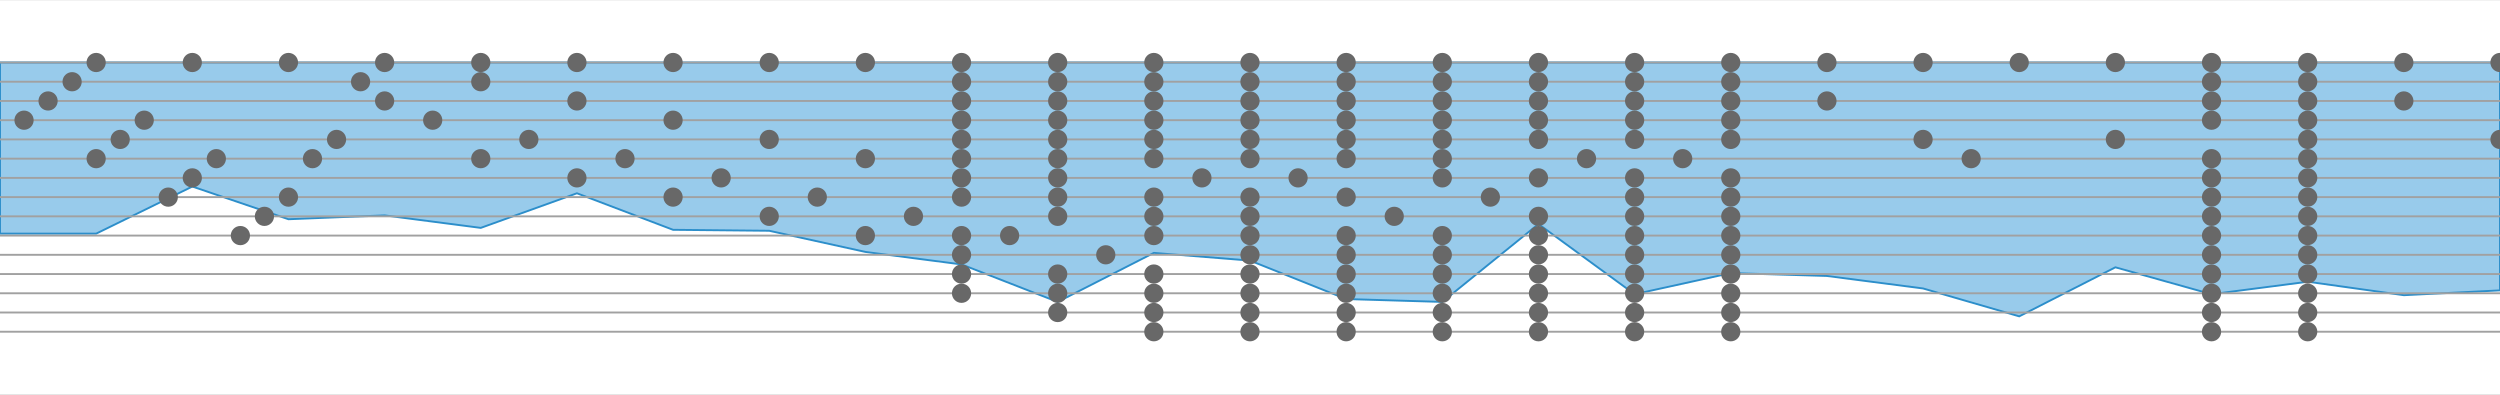
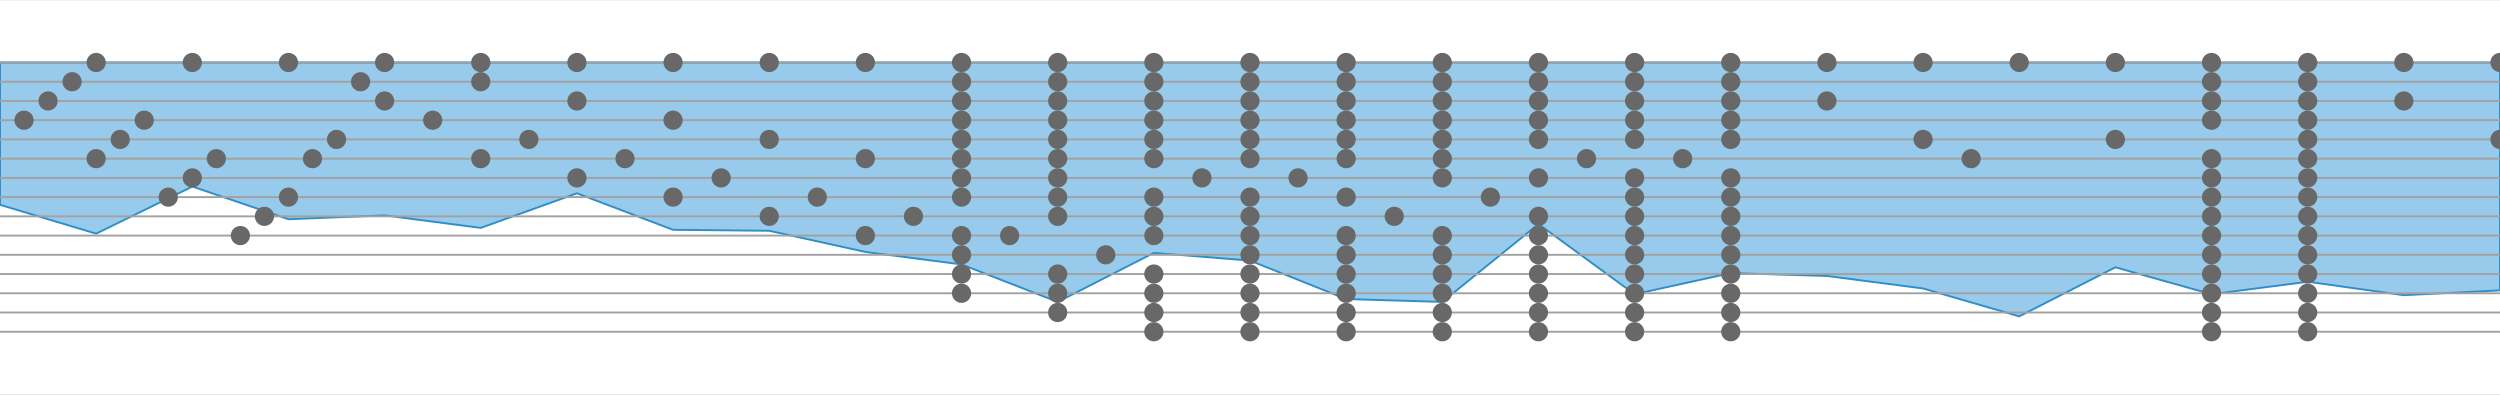
<svg xmlns="http://www.w3.org/2000/svg" baseProfile="full" height="205" version="1.1" width="1300">
  <defs />
  <g transform="translate(0, 32.5)">
-     <path d="M 1300 0L 1300.0 118.5 L 1250.0 121.0 L 1200.0 114.0 L 1150.0 120.5 L 1100.0 106.5 L 1050.0 132.0 L 1000.0 117.5 L 950.0 111.0 L 900.0 109.5 L 850.0 120.5 L 800.0 84.0 L 750.0 124.5 L 700.0 123.0 L 650.0 103.0 L 600.0 99.0 L 550.0 124.5 L 500.0 105.0 L 450.0 98.5 L 400.0 87.5 L 350.0 87.0 L 300.0 68.0 L 250.0 86.0 L 200.0 79.5 L 150.0 81.5 L 100.0 64.5 L 50.0 89.0 L 0 89.0 L 0 0 Z" style="fill:#98cbeb;stroke:#2c8eca" />
+     <path d="M 1300 0L 1300.0 118.5 L 1250.0 121.0 L 1200.0 114.0 L 1150.0 120.5 L 1100.0 106.5 L 1050.0 132.0 L 1000.0 117.5 L 950.0 111.0 L 900.0 109.5 L 850.0 120.5 L 800.0 84.0 L 750.0 124.5 L 700.0 123.0 L 650.0 103.0 L 600.0 99.0 L 550.0 124.5 L 500.0 105.0 L 450.0 98.5 L 400.0 87.5 L 350.0 87.0 L 300.0 68.0 L 250.0 86.0 L 200.0 79.5 L 150.0 81.5 L 100.0 64.5 L 50.0 89.0 L 0 74.0 L 0 0 Z" style="fill:#98cbeb;stroke:#2c8eca" />
  </g>
  <line style="stroke:#7b7b7b;stroke-width:0.1" x1="0" x2="1300" y1="0" y2="0" />
  <line style="stroke:#7b7b7b;stroke-width:0.1" x1="0" x2="1300" y1="205" y2="205" />
  <g transform="translate(0, 32.5)">
    <line style="stroke:#a1a1a1;stroke-width:1" x1="0" x2="1300" y1="0" y2="0" />
    <line style="stroke:#a1a1a1;stroke-width:1" x1="0" x2="1300" y1="10" y2="10" />
    <line style="stroke:#a1a1a1;stroke-width:1" x1="0" x2="1300" y1="20" y2="20" />
    <line style="stroke:#a1a1a1;stroke-width:1" x1="0" x2="1300" y1="30" y2="30" />
    <line style="stroke:#a1a1a1;stroke-width:1" x1="0" x2="1300" y1="40" y2="40" />
    <line style="stroke:#a1a1a1;stroke-width:1" x1="0" x2="1300" y1="50" y2="50" />
    <line style="stroke:#a1a1a1;stroke-width:1" x1="0" x2="1300" y1="60" y2="60" />
    <line style="stroke:#a1a1a1;stroke-width:1" x1="0" x2="1300" y1="70" y2="70" />
    <line style="stroke:#a1a1a1;stroke-width:1" x1="0" x2="1300" y1="80" y2="80" />
    <line style="stroke:#a1a1a1;stroke-width:1" x1="0" x2="1300" y1="90" y2="90" />
    <line style="stroke:#a1a1a1;stroke-width:1" x1="0" x2="1300" y1="100" y2="100" />
    <line style="stroke:#a1a1a1;stroke-width:1" x1="0" x2="1300" y1="110" y2="110" />
    <line style="stroke:#a1a1a1;stroke-width:1" x1="0" x2="1300" y1="120" y2="120" />
    <line style="stroke:#a1a1a1;stroke-width:1" x1="0" x2="1300" y1="130" y2="130" />
    <line style="stroke:#a1a1a1;stroke-width:1" x1="0" x2="1300" y1="140" y2="140" />
    <circle cx="1300.0" cy="40" r="5" style="fill: #686868" />
    <circle cx="1300.0" cy="0" r="5" style="fill: #686868" />
    <circle cx="1250.0" cy="20" r="5" style="fill: #686868" />
    <circle cx="1250.0" cy="0" r="5" style="fill: #686868" />
    <circle cx="1200.0" cy="10" r="5" style="fill: #686868" />
    <circle cx="1200.0" cy="20" r="5" style="fill: #686868" />
    <circle cx="1200.0" cy="30" r="5" style="fill: #686868" />
    <circle cx="1200.0" cy="40" r="5" style="fill: #686868" />
    <circle cx="1200.0" cy="50" r="5" style="fill: #686868" />
    <circle cx="1200.0" cy="60" r="5" style="fill: #686868" />
    <circle cx="1200.0" cy="70" r="5" style="fill: #686868" />
    <circle cx="1200.0" cy="80" r="5" style="fill: #686868" />
    <circle cx="1200.0" cy="90" r="5" style="fill: #686868" />
    <circle cx="1200.0" cy="100" r="5" style="fill: #686868" />
    <circle cx="1200.0" cy="110" r="5" style="fill: #686868" />
    <circle cx="1200.0" cy="120" r="5" style="fill: #686868" />
    <circle cx="1200.0" cy="130" r="5" style="fill: #686868" />
    <circle cx="1200.0" cy="140" r="5" style="fill: #686868" />
    <circle cx="1200.0" cy="0" r="5" style="fill: #686868" />
    <circle cx="1150.0" cy="10" r="5" style="fill: #686868" />
    <circle cx="1150.0" cy="20" r="5" style="fill: #686868" />
    <circle cx="1150.0" cy="30" r="5" style="fill: #686868" />
    <circle cx="1150.0" cy="50" r="5" style="fill: #686868" />
    <circle cx="1150.0" cy="60" r="5" style="fill: #686868" />
    <circle cx="1150.0" cy="70" r="5" style="fill: #686868" />
    <circle cx="1150.0" cy="80" r="5" style="fill: #686868" />
    <circle cx="1150.0" cy="90" r="5" style="fill: #686868" />
    <circle cx="1150.0" cy="100" r="5" style="fill: #686868" />
    <circle cx="1150.0" cy="110" r="5" style="fill: #686868" />
    <circle cx="1150.0" cy="120" r="5" style="fill: #686868" />
    <circle cx="1150.0" cy="130" r="5" style="fill: #686868" />
    <circle cx="1150.0" cy="140" r="5" style="fill: #686868" />
    <circle cx="1150.0" cy="0" r="5" style="fill: #686868" />
    <circle cx="1100.0" cy="40" r="5" style="fill: #686868" />
    <circle cx="1100.0" cy="0" r="5" style="fill: #686868" />
    <circle cx="1050.0" cy="0" r="5" style="fill: #686868" />
    <circle cx="1025.0" cy="50" r="5" style="fill: #686868" />
    <circle cx="1000.0" cy="40" r="5" style="fill: #686868" />
    <circle cx="1000.0" cy="0" r="5" style="fill: #686868" />
    <circle cx="950.0" cy="20" r="5" style="fill: #686868" />
    <circle cx="950.0" cy="0" r="5" style="fill: #686868" />
    <circle cx="900.0" cy="10" r="5" style="fill: #686868" />
    <circle cx="900.0" cy="20" r="5" style="fill: #686868" />
    <circle cx="900.0" cy="30" r="5" style="fill: #686868" />
    <circle cx="900.0" cy="40" r="5" style="fill: #686868" />
    <circle cx="900.0" cy="60" r="5" style="fill: #686868" />
    <circle cx="900.0" cy="70" r="5" style="fill: #686868" />
    <circle cx="900.0" cy="80" r="5" style="fill: #686868" />
    <circle cx="900.0" cy="90" r="5" style="fill: #686868" />
    <circle cx="900.0" cy="100" r="5" style="fill: #686868" />
    <circle cx="900.0" cy="110" r="5" style="fill: #686868" />
    <circle cx="900.0" cy="120" r="5" style="fill: #686868" />
    <circle cx="900.0" cy="130" r="5" style="fill: #686868" />
    <circle cx="900.0" cy="140" r="5" style="fill: #686868" />
    <circle cx="900.0" cy="0" r="5" style="fill: #686868" />
    <circle cx="875.0" cy="50" r="5" style="fill: #686868" />
    <circle cx="850.0" cy="10" r="5" style="fill: #686868" />
    <circle cx="850.0" cy="20" r="5" style="fill: #686868" />
    <circle cx="850.0" cy="30" r="5" style="fill: #686868" />
    <circle cx="850.0" cy="40" r="5" style="fill: #686868" />
    <circle cx="850.0" cy="60" r="5" style="fill: #686868" />
    <circle cx="850.0" cy="70" r="5" style="fill: #686868" />
    <circle cx="850.0" cy="80" r="5" style="fill: #686868" />
    <circle cx="850.0" cy="90" r="5" style="fill: #686868" />
    <circle cx="850.0" cy="100" r="5" style="fill: #686868" />
    <circle cx="850.0" cy="110" r="5" style="fill: #686868" />
    <circle cx="850.0" cy="120" r="5" style="fill: #686868" />
    <circle cx="850.0" cy="130" r="5" style="fill: #686868" />
    <circle cx="850.0" cy="140" r="5" style="fill: #686868" />
    <circle cx="850.0" cy="0" r="5" style="fill: #686868" />
    <circle cx="825.0" cy="50" r="5" style="fill: #686868" />
    <circle cx="800.0" cy="10" r="5" style="fill: #686868" />
    <circle cx="800.0" cy="20" r="5" style="fill: #686868" />
    <circle cx="800.0" cy="30" r="5" style="fill: #686868" />
    <circle cx="800.0" cy="40" r="5" style="fill: #686868" />
    <circle cx="800.0" cy="60" r="5" style="fill: #686868" />
    <circle cx="800.0" cy="80" r="5" style="fill: #686868" />
    <circle cx="800.0" cy="90" r="5" style="fill: #686868" />
    <circle cx="800.0" cy="100" r="5" style="fill: #686868" />
    <circle cx="800.0" cy="110" r="5" style="fill: #686868" />
    <circle cx="800.0" cy="120" r="5" style="fill: #686868" />
    <circle cx="800.0" cy="130" r="5" style="fill: #686868" />
    <circle cx="800.0" cy="140" r="5" style="fill: #686868" />
    <circle cx="800.0" cy="0" r="5" style="fill: #686868" />
    <circle cx="775.0" cy="70" r="5" style="fill: #686868" />
    <circle cx="750.0" cy="10" r="5" style="fill: #686868" />
    <circle cx="750.0" cy="20" r="5" style="fill: #686868" />
    <circle cx="750.0" cy="30" r="5" style="fill: #686868" />
    <circle cx="750.0" cy="40" r="5" style="fill: #686868" />
    <circle cx="750.0" cy="50" r="5" style="fill: #686868" />
    <circle cx="750.0" cy="60" r="5" style="fill: #686868" />
    <circle cx="750.0" cy="90" r="5" style="fill: #686868" />
    <circle cx="750.0" cy="100" r="5" style="fill: #686868" />
    <circle cx="750.0" cy="110" r="5" style="fill: #686868" />
    <circle cx="750.0" cy="120" r="5" style="fill: #686868" />
    <circle cx="750.0" cy="130" r="5" style="fill: #686868" />
    <circle cx="750.0" cy="140" r="5" style="fill: #686868" />
    <circle cx="750.0" cy="0" r="5" style="fill: #686868" />
    <circle cx="725.0" cy="80" r="5" style="fill: #686868" />
    <circle cx="700.0" cy="10" r="5" style="fill: #686868" />
    <circle cx="700.0" cy="20" r="5" style="fill: #686868" />
    <circle cx="700.0" cy="30" r="5" style="fill: #686868" />
    <circle cx="700.0" cy="40" r="5" style="fill: #686868" />
    <circle cx="700.0" cy="50" r="5" style="fill: #686868" />
    <circle cx="700.0" cy="70" r="5" style="fill: #686868" />
    <circle cx="700.0" cy="90" r="5" style="fill: #686868" />
    <circle cx="700.0" cy="100" r="5" style="fill: #686868" />
    <circle cx="700.0" cy="110" r="5" style="fill: #686868" />
    <circle cx="700.0" cy="120" r="5" style="fill: #686868" />
    <circle cx="700.0" cy="130" r="5" style="fill: #686868" />
    <circle cx="700.0" cy="140" r="5" style="fill: #686868" />
    <circle cx="700.0" cy="0" r="5" style="fill: #686868" />
    <circle cx="675.0" cy="60" r="5" style="fill: #686868" />
    <circle cx="650.0" cy="10" r="5" style="fill: #686868" />
    <circle cx="650.0" cy="20" r="5" style="fill: #686868" />
    <circle cx="650.0" cy="30" r="5" style="fill: #686868" />
    <circle cx="650.0" cy="40" r="5" style="fill: #686868" />
    <circle cx="650.0" cy="50" r="5" style="fill: #686868" />
    <circle cx="650.0" cy="70" r="5" style="fill: #686868" />
    <circle cx="650.0" cy="80" r="5" style="fill: #686868" />
    <circle cx="650.0" cy="90" r="5" style="fill: #686868" />
    <circle cx="650.0" cy="100" r="5" style="fill: #686868" />
    <circle cx="650.0" cy="110" r="5" style="fill: #686868" />
    <circle cx="650.0" cy="120" r="5" style="fill: #686868" />
    <circle cx="650.0" cy="130" r="5" style="fill: #686868" />
    <circle cx="650.0" cy="140" r="5" style="fill: #686868" />
    <circle cx="650.0" cy="0" r="5" style="fill: #686868" />
    <circle cx="625.0" cy="60" r="5" style="fill: #686868" />
    <circle cx="600.0" cy="10" r="5" style="fill: #686868" />
    <circle cx="600.0" cy="20" r="5" style="fill: #686868" />
    <circle cx="600.0" cy="30" r="5" style="fill: #686868" />
    <circle cx="600.0" cy="40" r="5" style="fill: #686868" />
    <circle cx="600.0" cy="50" r="5" style="fill: #686868" />
    <circle cx="600.0" cy="70" r="5" style="fill: #686868" />
    <circle cx="600.0" cy="80" r="5" style="fill: #686868" />
    <circle cx="600.0" cy="90" r="5" style="fill: #686868" />
    <circle cx="600.0" cy="110" r="5" style="fill: #686868" />
    <circle cx="600.0" cy="120" r="5" style="fill: #686868" />
    <circle cx="600.0" cy="130" r="5" style="fill: #686868" />
    <circle cx="600.0" cy="140" r="5" style="fill: #686868" />
    <circle cx="600.0" cy="0" r="5" style="fill: #686868" />
    <circle cx="575.0" cy="100" r="5" style="fill: #686868" />
    <circle cx="550.0" cy="10" r="5" style="fill: #686868" />
    <circle cx="550.0" cy="20" r="5" style="fill: #686868" />
    <circle cx="550.0" cy="30" r="5" style="fill: #686868" />
    <circle cx="550.0" cy="40" r="5" style="fill: #686868" />
    <circle cx="550.0" cy="50" r="5" style="fill: #686868" />
    <circle cx="550.0" cy="60" r="5" style="fill: #686868" />
    <circle cx="550.0" cy="70" r="5" style="fill: #686868" />
    <circle cx="550.0" cy="80" r="5" style="fill: #686868" />
    <circle cx="550.0" cy="110" r="5" style="fill: #686868" />
    <circle cx="550.0" cy="120" r="5" style="fill: #686868" />
    <circle cx="550.0" cy="130" r="5" style="fill: #686868" />
    <circle cx="550.0" cy="0" r="5" style="fill: #686868" />
    <circle cx="525.0" cy="90" r="5" style="fill: #686868" />
    <circle cx="500.0" cy="10" r="5" style="fill: #686868" />
    <circle cx="500.0" cy="20" r="5" style="fill: #686868" />
    <circle cx="500.0" cy="30" r="5" style="fill: #686868" />
    <circle cx="500.0" cy="40" r="5" style="fill: #686868" />
    <circle cx="500.0" cy="50" r="5" style="fill: #686868" />
    <circle cx="500.0" cy="60" r="5" style="fill: #686868" />
    <circle cx="500.0" cy="70" r="5" style="fill: #686868" />
    <circle cx="500.0" cy="90" r="5" style="fill: #686868" />
    <circle cx="500.0" cy="100" r="5" style="fill: #686868" />
    <circle cx="500.0" cy="110" r="5" style="fill: #686868" />
    <circle cx="500.0" cy="120" r="5" style="fill: #686868" />
    <circle cx="500.0" cy="0" r="5" style="fill: #686868" />
    <circle cx="475.0" cy="80" r="5" style="fill: #686868" />
    <circle cx="450.0" cy="50" r="5" style="fill: #686868" />
    <circle cx="450.0" cy="90" r="5" style="fill: #686868" />
    <circle cx="450.0" cy="0" r="5" style="fill: #686868" />
    <circle cx="425.0" cy="70" r="5" style="fill: #686868" />
    <circle cx="400.0" cy="40" r="5" style="fill: #686868" />
    <circle cx="400.0" cy="80" r="5" style="fill: #686868" />
    <circle cx="400.0" cy="0" r="5" style="fill: #686868" />
    <circle cx="375.0" cy="60" r="5" style="fill: #686868" />
    <circle cx="350.0" cy="30" r="5" style="fill: #686868" />
    <circle cx="350.0" cy="70" r="5" style="fill: #686868" />
    <circle cx="350.0" cy="0" r="5" style="fill: #686868" />
    <circle cx="325.0" cy="50" r="5" style="fill: #686868" />
    <circle cx="300.0" cy="20" r="5" style="fill: #686868" />
    <circle cx="300.0" cy="60" r="5" style="fill: #686868" />
    <circle cx="300.0" cy="0" r="5" style="fill: #686868" />
    <circle cx="275.0" cy="40" r="5" style="fill: #686868" />
    <circle cx="250.0" cy="10" r="5" style="fill: #686868" />
    <circle cx="250.0" cy="50" r="5" style="fill: #686868" />
    <circle cx="250.0" cy="0" r="5" style="fill: #686868" />
    <circle cx="225.0" cy="30" r="5" style="fill: #686868" />
    <circle cx="200.0" cy="20" r="5" style="fill: #686868" />
    <circle cx="200.0" cy="0" r="5" style="fill: #686868" />
    <circle cx="187.5" cy="10" r="5" style="fill: #686868" />
    <circle cx="175.0" cy="40" r="5" style="fill: #686868" />
    <circle cx="162.5" cy="50" r="5" style="fill: #686868" />
    <circle cx="150.0" cy="70" r="5" style="fill: #686868" />
    <circle cx="150.0" cy="0" r="5" style="fill: #686868" />
    <circle cx="137.5" cy="80" r="5" style="fill: #686868" />
    <circle cx="125.0" cy="90" r="5" style="fill: #686868" />
    <circle cx="112.5" cy="50" r="5" style="fill: #686868" />
    <circle cx="100.0" cy="60" r="5" style="fill: #686868" />
    <circle cx="100.0" cy="0" r="5" style="fill: #686868" />
    <circle cx="87.5" cy="70" r="5" style="fill: #686868" />
    <circle cx="75.0" cy="30" r="5" style="fill: #686868" />
    <circle cx="62.5" cy="40" r="5" style="fill: #686868" />
    <circle cx="50.0" cy="50" r="5" style="fill: #686868" />
    <circle cx="50.0" cy="0" r="5" style="fill: #686868" />
    <circle cx="37.5" cy="10" r="5" style="fill: #686868" />
    <circle cx="25.0" cy="20" r="5" style="fill: #686868" />
    <circle cx="12.5" cy="30" r="5" style="fill: #686868" />
  </g>
</svg>
